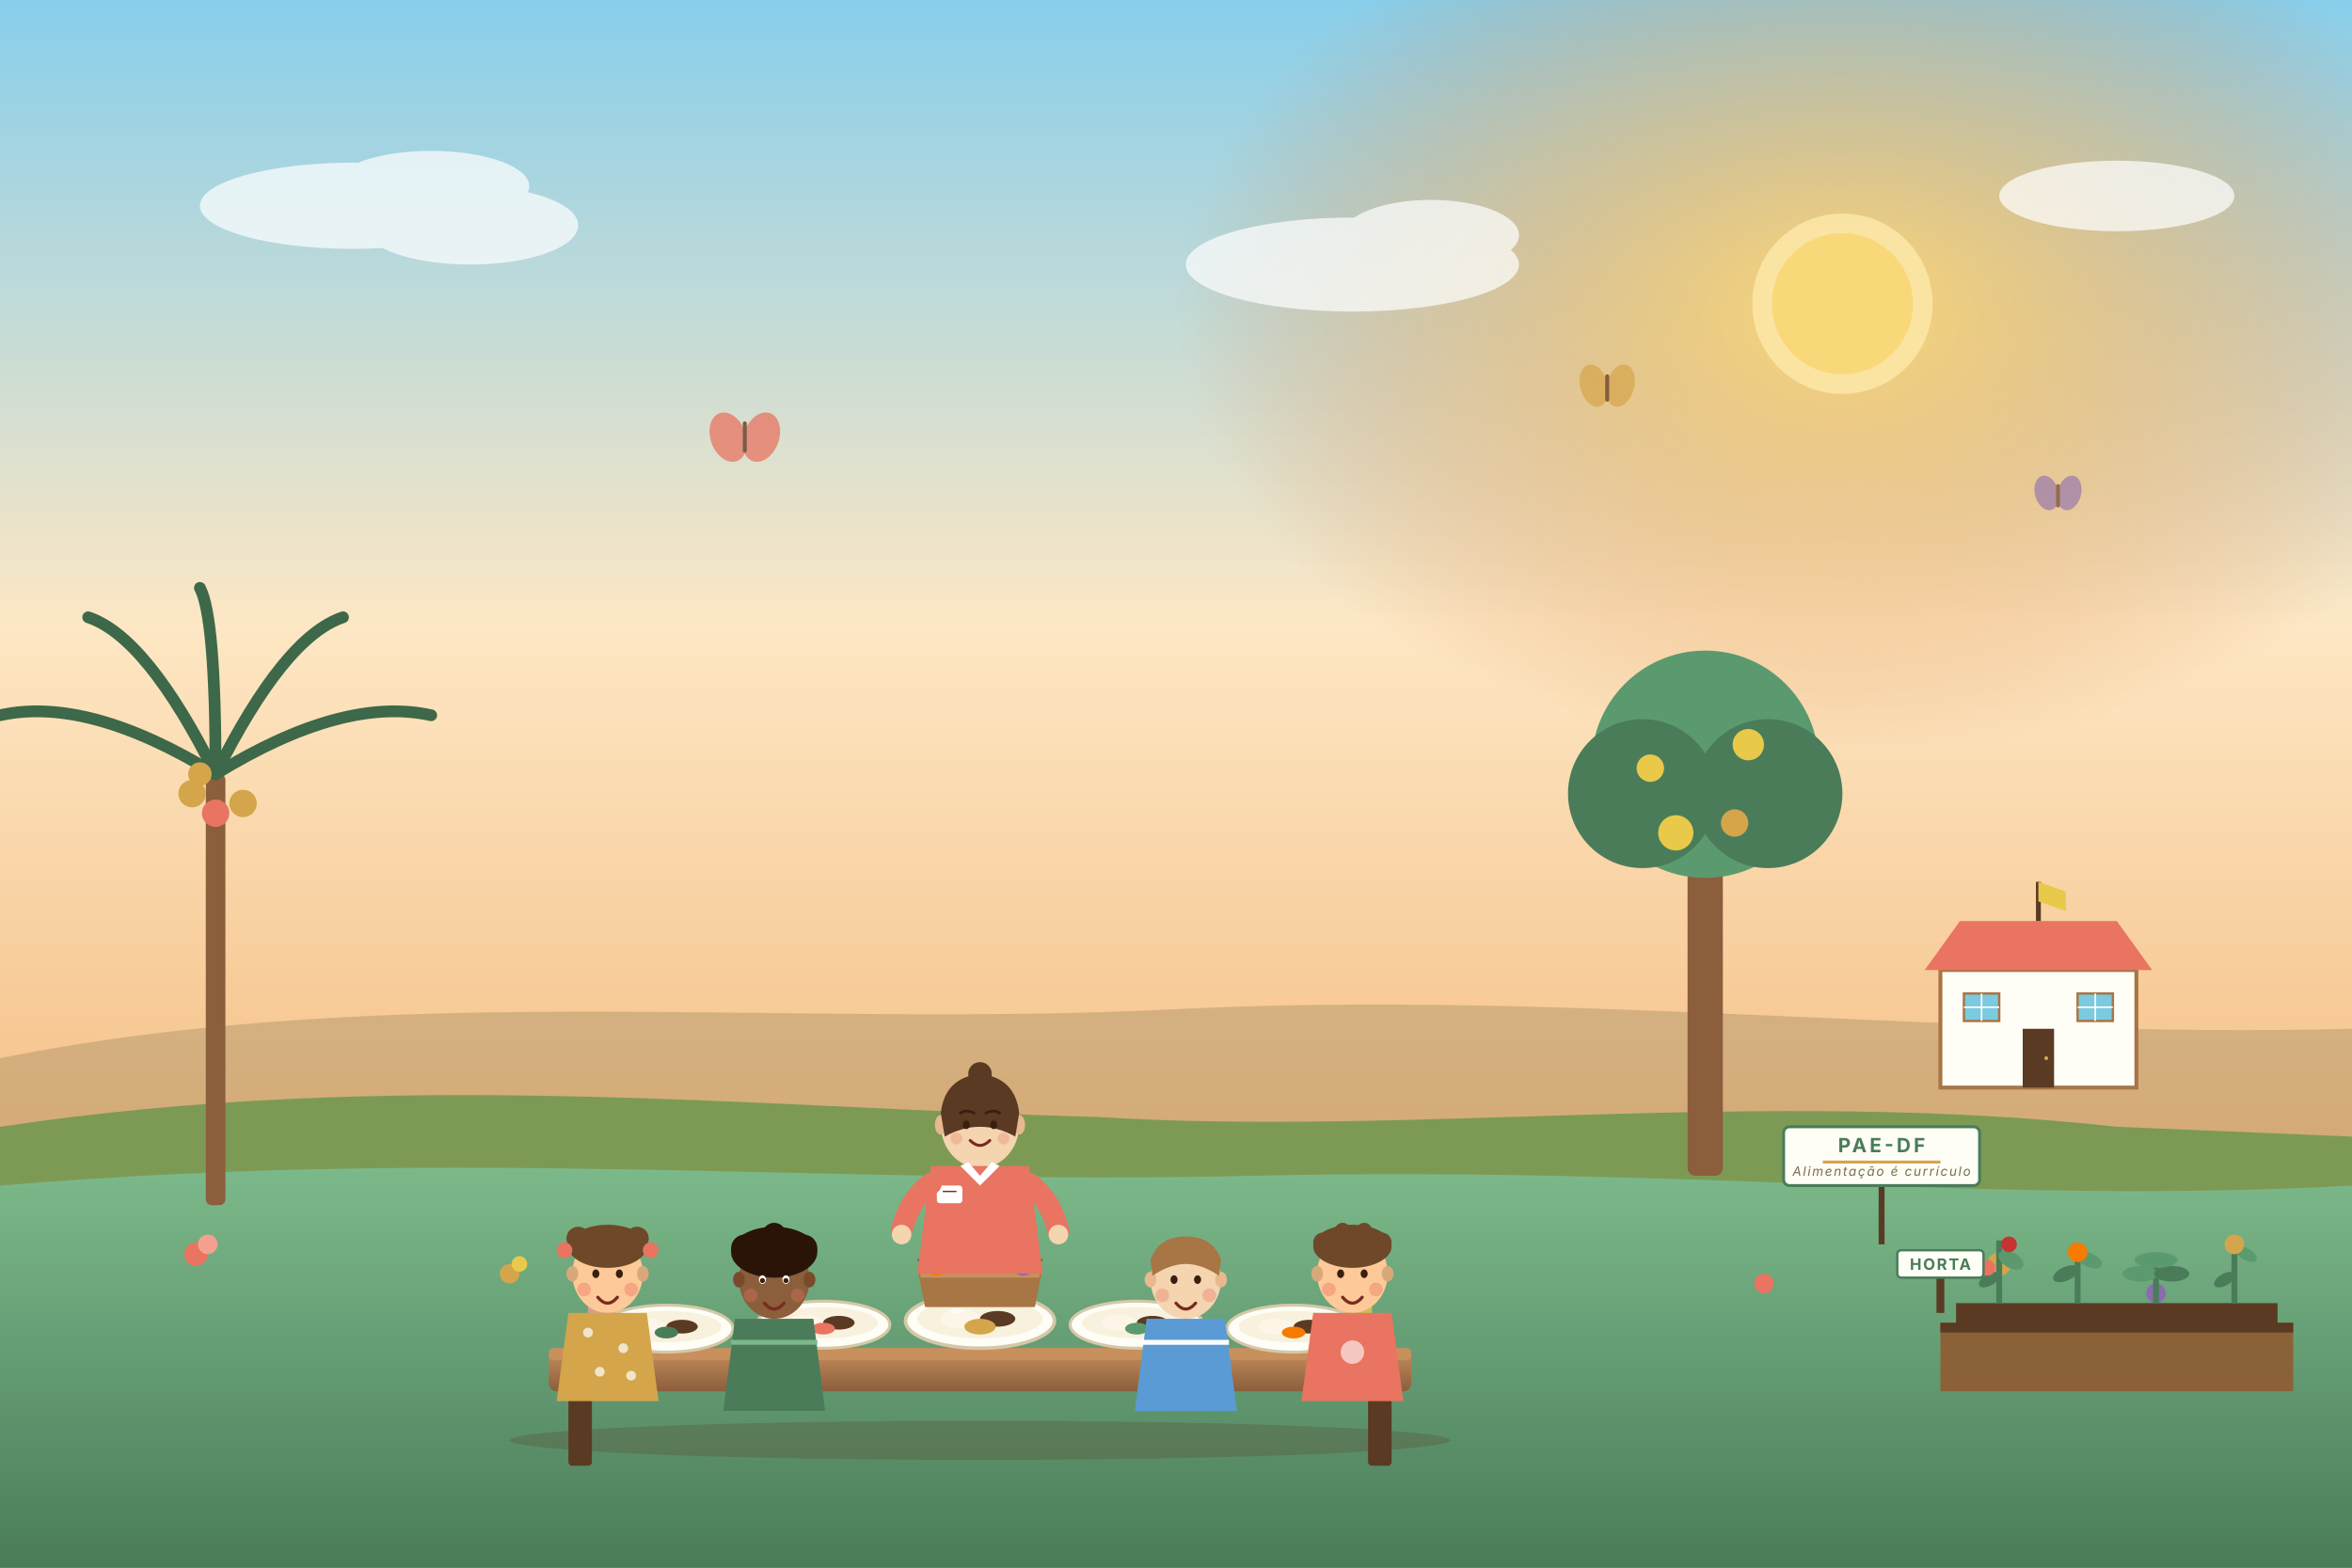
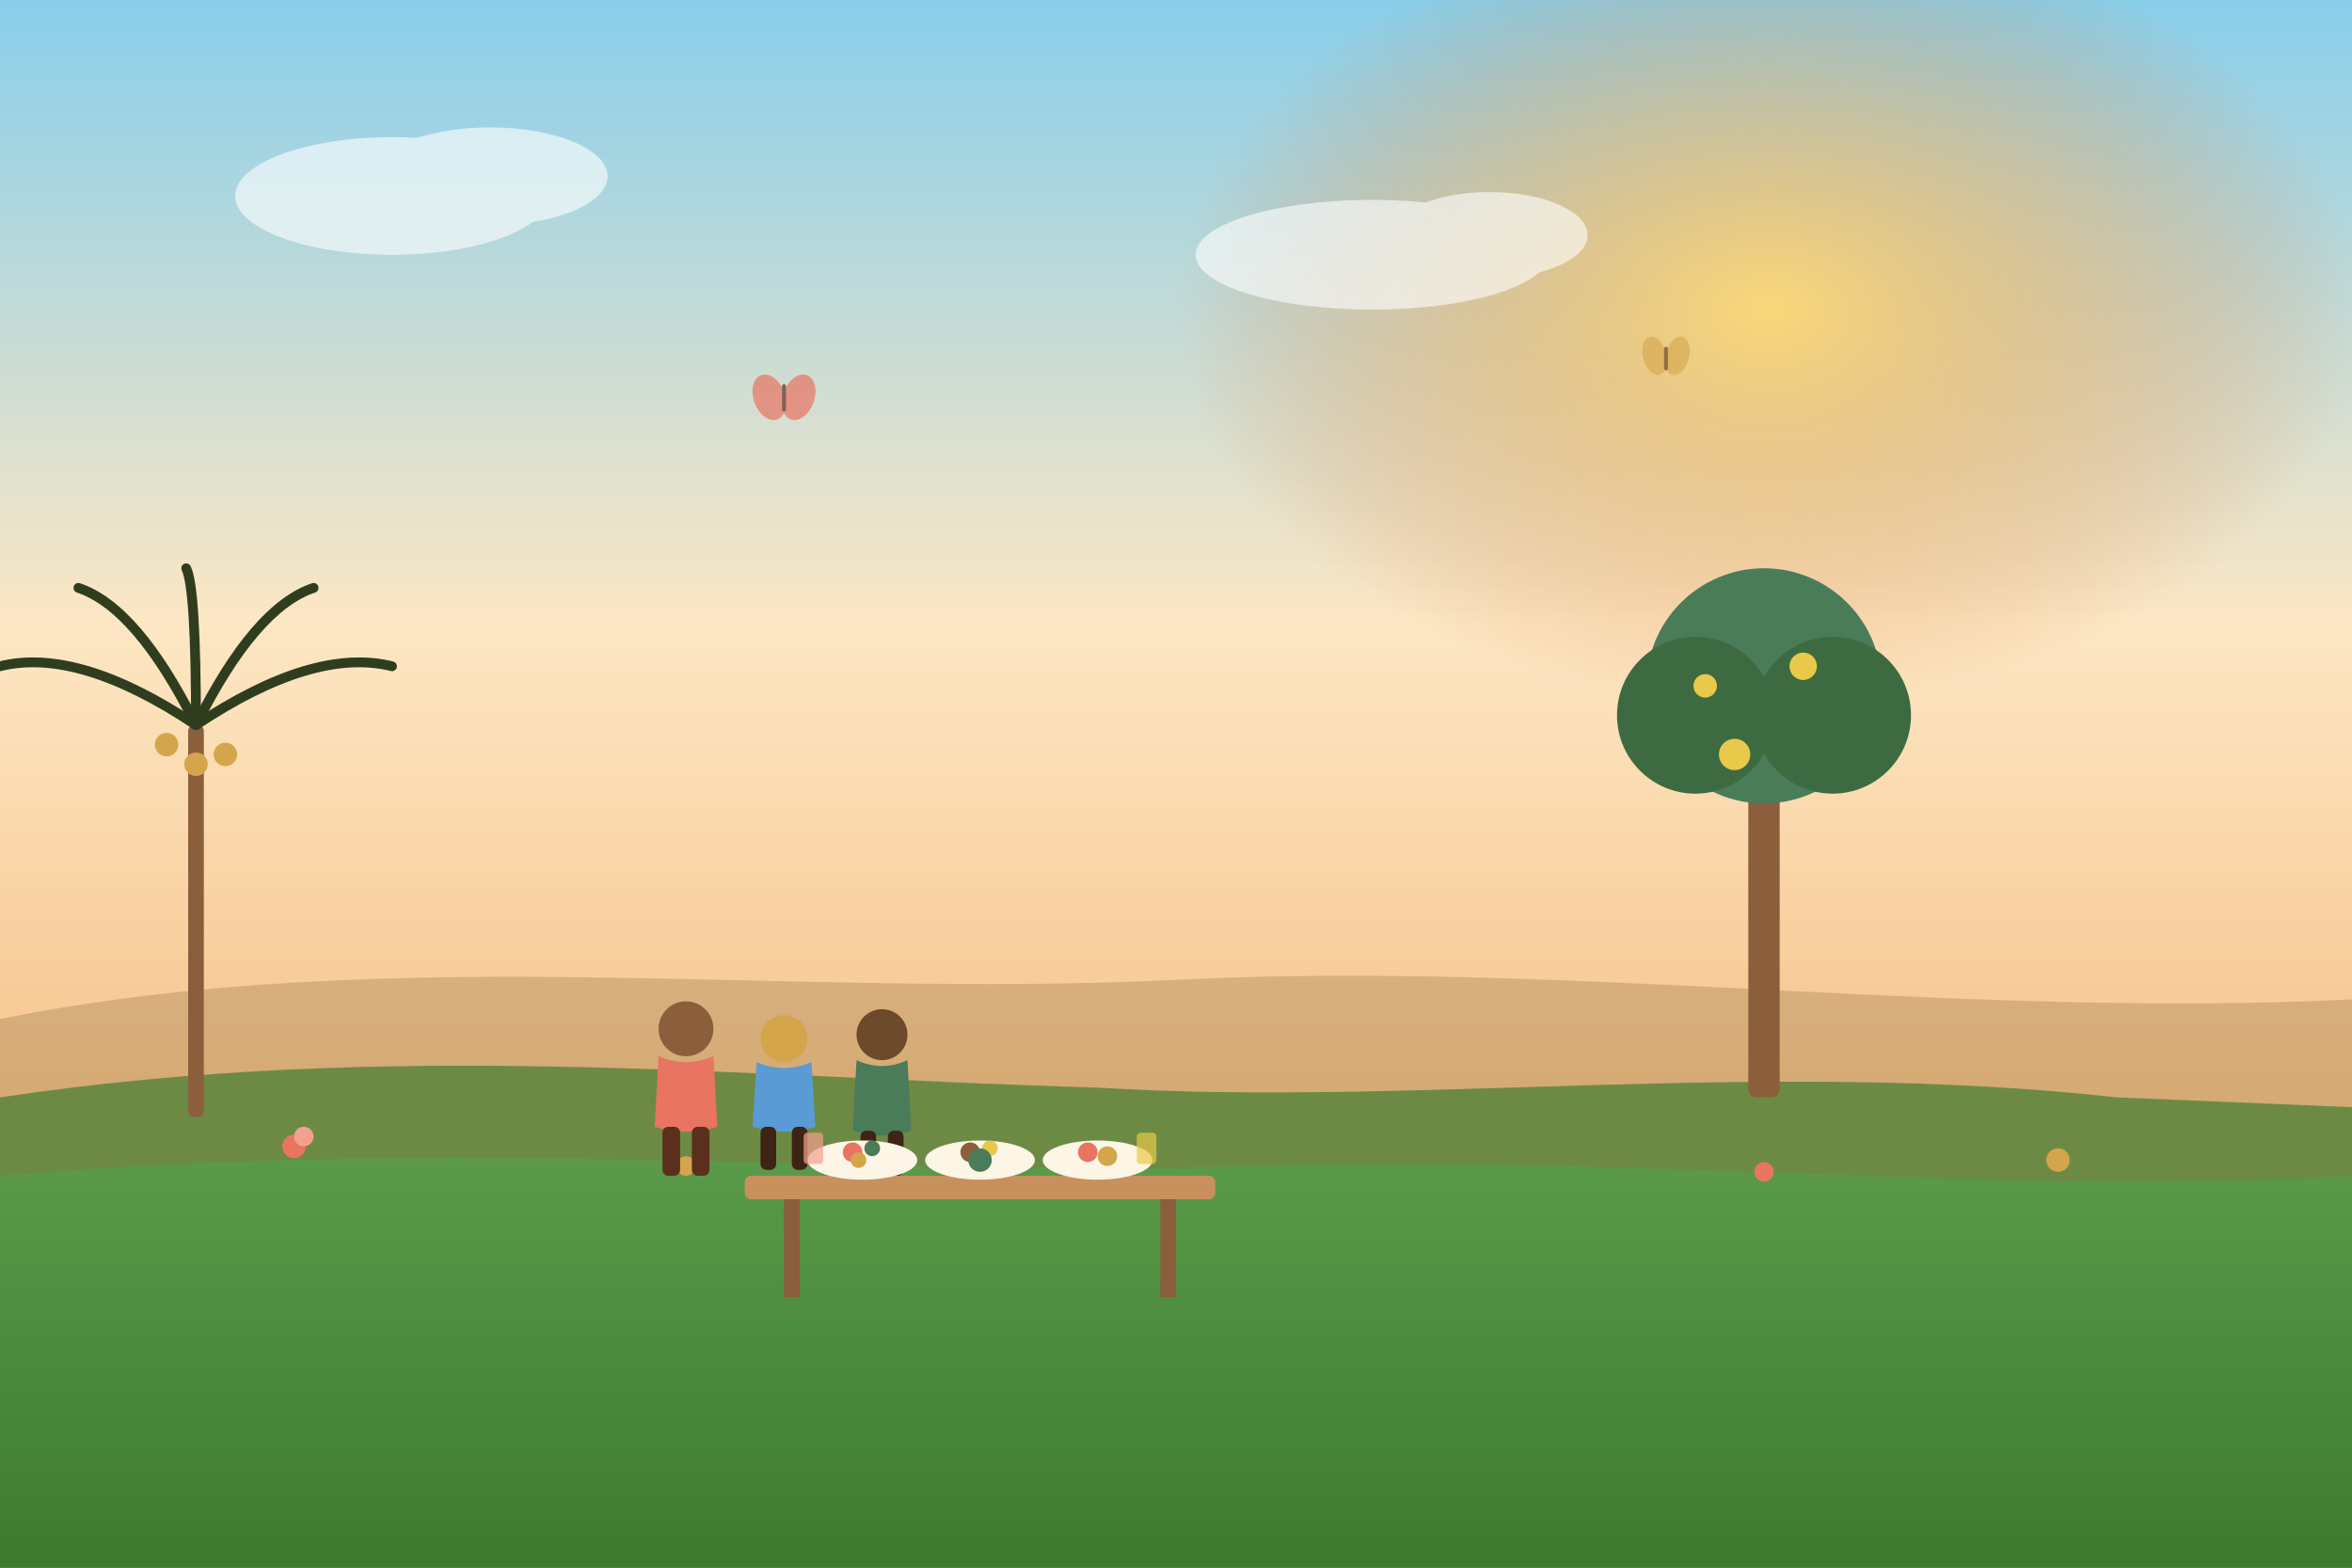
<svg xmlns="http://www.w3.org/2000/svg" viewBox="0 0 1200 800" preserveAspectRatio="xMidYMid slice">
  <defs>
    <linearGradient id="sky" x1="0" x2="0" y1="0" y2="1">
      <stop offset="0" stop-color="#87CEEB" />
      <stop offset="0.4" stop-color="#fde7c4" />
      <stop offset="0.8" stop-color="#f4b87a" />
      <stop offset="1" stop-color="#c97245" />
    </linearGradient>
-     <radialGradient id="sun" cx="78%" cy="20%" r="28%">
+     <radialGradient id="sun" cx="75%" cy="20%" r="25%">
      <stop offset="0" stop-color="#f9d87a" />
      <stop offset="0.6" stop-color="#eca85a" stop-opacity="0.4" />
      <stop offset="1" stop-color="#d97a3d" stop-opacity="0" />
    </radialGradient>
    <linearGradient id="grass" x1="0" x2="0" y1="0" y2="1">
-       <stop offset="0" stop-color="#7CB98A" />
-       <stop offset="1" stop-color="#4A7C59" />
-     </linearGradient>
-     <linearGradient id="mesa-grad" x1="0" x2="0" y1="0" y2="1">
-       <stop offset="0" stop-color="#c8905d" />
-       <stop offset="1" stop-color="#8B5E3C" />
+       <stop offset="0" stop-color="#5a9a4a" />
+       <stop offset="1" stop-color="#3d7a2e" />
    </linearGradient>
  </defs>
  <rect width="1200" height="800" fill="url(#sky)" />
  <rect width="1200" height="800" fill="url(#sun)" />
-   <circle cx="940" cy="155" r="46" fill="#fde7a8" opacity="0.85" />
-   <circle cx="940" cy="155" r="36" fill="#f9d87a" />
-   <g fill="#fff" opacity="0.7">
-     <ellipse cx="180" cy="105" rx="78" ry="22" />
-     <ellipse cx="220" cy="95" rx="50" ry="18" />
-     <ellipse cx="240" cy="115" rx="55" ry="20" />
-     <ellipse cx="690" cy="135" rx="85" ry="24" />
-     <ellipse cx="730" cy="120" rx="45" ry="18" />
-     <ellipse cx="1080" cy="100" rx="60" ry="18" />
+   <g fill="white" opacity="0.6">
+     <ellipse cx="200" cy="100" rx="80" ry="30" />
+     <ellipse cx="250" cy="90" rx="60" ry="25" />
+     <ellipse cx="700" cy="130" rx="90" ry="28" />
+     <ellipse cx="760" cy="120" rx="50" ry="22" />
  </g>
-   <g transform="translate(380 220)" fill="#E87461" opacity="0.75">
-     <ellipse cx="-9" cy="0" rx="9" ry="13" transform="rotate(-20)" />
-     <ellipse cx="9" cy="0" rx="9" ry="13" transform="rotate(20)" />
-     <rect x="-1" y="-5" width="2" height="16" rx="1" fill="#5a2f1c" />
-   </g>
-   <g transform="translate(820 195)" fill="#D4A54A" opacity="0.7">
-     <ellipse cx="-7" cy="0" rx="7" ry="11" transform="rotate(-15)" />
-     <ellipse cx="7" cy="0" rx="7" ry="11" transform="rotate(15)" />
+   <g transform="translate(400 200)" fill="#E87461" opacity="0.7">
+     <ellipse cx="-8" cy="0" rx="8" ry="12" transform="rotate(-20)" />
+     <ellipse cx="8" cy="0" rx="8" ry="12" transform="rotate(20)" />
    <rect x="-1" y="-4" width="2" height="14" rx="1" fill="#5a2f1c" />
  </g>
-   <g transform="translate(1050 250)" fill="#8B6BAE" opacity="0.6">
-     <ellipse cx="-6" cy="0" rx="6" ry="9" transform="rotate(-15)" />
-     <ellipse cx="6" cy="0" rx="6" ry="9" transform="rotate(15)" />
+   <g transform="translate(850 180)" fill="#D4A54A" opacity="0.6">
+     <ellipse cx="-6" cy="0" rx="6" ry="10" transform="rotate(-15)" />
+     <ellipse cx="6" cy="0" rx="6" ry="10" transform="rotate(15)" />
    <rect x="-1" y="-3" width="2" height="12" rx="1" fill="#5a2f1c" />
  </g>
-   <path d="M0 540 C200 500 400 525 600 515 C800 505 1000 530 1200 525 L1200 800 L0 800Z" fill="#a08960" opacity="0.4" />
-   <path d="M0 575 C200 545 380 565 560 570 C720 580 900 555 1080 575 L1200 580 L1200 800 L0 800Z" fill="#7d9a55" />
-   <g transform="translate(1040 555)">
-     <rect x="-50" y="-60" width="100" height="60" fill="#fefdf6" stroke="#a87545" stroke-width="2" />
-     <path d="M-58 -60 L 58 -60 L 40 -85 L -40 -85 Z" fill="#E87461" />
-     <line x1="0" y1="-85" x2="0" y2="-105" stroke="#5a3a23" stroke-width="2.5" />
-     <path d="M0 -105 L 14 -100 L 14 -90 L 0 -95 Z" fill="#E8C94A" />
-     <rect x="-8" y="-30" width="16" height="30" fill="#5a3a23" />
-     <circle cx="4" cy="-15" r="1" fill="#D4A54A" />
-     <rect x="-38" y="-48" width="18" height="14" fill="#7ccae0" stroke="#a87545" stroke-width="1.2" />
-     <line x1="-29" y1="-48" x2="-29" y2="-34" stroke="#fff" stroke-width="0.8" />
-     <line x1="-38" y1="-41" x2="-20" y2="-41" stroke="#fff" stroke-width="0.8" />
-     <rect x="20" y="-48" width="18" height="14" fill="#7ccae0" stroke="#a87545" stroke-width="1.2" />
-     <line x1="29" y1="-48" x2="29" y2="-34" stroke="#fff" stroke-width="0.8" />
-     <line x1="20" y1="-41" x2="38" y2="-41" stroke="#fff" stroke-width="0.8" />
+   <path d="M0 520 C200 480 400 510 600 500 C800 490 1000 520 1200 510 L1200 800 L0 800Z" fill="#8a6a3a" opacity="0.3" />
+   <path d="M0 560 C200 530 380 550 560 555 C720 565 900 540 1080 560 L1200 565 L1200 800 L0 800Z" fill="#6d8a44" />
+   <path d="M0 600 C240 580 420 600 640 595 C860 590 1020 610 1200 600 L1200 800 L0 800Z" fill="url(#grass)" />
+   <g>
+     <circle cx="150" cy="585" r="6" fill="#E87461" />
+     <circle cx="155" cy="580" r="5" fill="#F5A08F" />
+     <circle cx="350" cy="595" r="5" fill="#D4A54A" />
+     <circle cx="550" cy="590" r="6" fill="#E8C94A" />
+     <circle cx="900" cy="598" r="5" fill="#E87461" />
+     <circle cx="1050" cy="592" r="6" fill="#D4A54A" />
  </g>
-   <path d="M0 605 C240 585 420 605 640 600 C860 595 1020 615 1200 605 L1200 800 L0 800Z" fill="url(#grass)" />
-   <g>
-     <circle cx="100" cy="640" r="6" fill="#E87461" />
-     <circle cx="106" cy="635" r="5" fill="#F5A08F" />
-     <circle cx="260" cy="650" r="5" fill="#D4A54A" />
-     <circle cx="265" cy="645" r="4" fill="#E8C94A" />
-     <circle cx="900" cy="655" r="5" fill="#E87461" />
-     <circle cx="1020" cy="645" r="6" fill="#D4A54A" />
-     <circle cx="1100" cy="660" r="5" fill="#8B6BAE" />
+   <g transform="translate(900 560)">
+     <rect x="-8" y="-180" width="16" height="180" rx="4" fill="#8B5E3C" />
+     <circle cx="0" cy="-210" r="60" fill="#4A7C59" />
+     <circle cx="-35" cy="-195" r="40" fill="#3d6a40" />
+     <circle cx="35" cy="-195" r="40" fill="#3d6a40" />
+     <circle cx="-15" cy="-175" r="8" fill="#E8C94A" />
+     <circle cx="20" cy="-220" r="7" fill="#E8C94A" />
+     <circle cx="-30" cy="-210" r="6" fill="#E8C94A" />
  </g>
-   <g transform="translate(110 615)">
-     <rect x="-5" y="-220" width="10" height="220" fill="#8B5E3C" rx="3" />
-     <g stroke="#3D6849" stroke-width="6" fill="none" stroke-linecap="round">
-       <path d="M0 -220 Q-65 -260 -110 -250" />
-       <path d="M0 -220 Q65 -260 110 -250" />
-       <path d="M0 -220 Q-35 -290 -65 -300" />
-       <path d="M0 -220 Q35 -290 65 -300" />
-       <path d="M0 -220 Q0 -300 -8 -315" />
+   <g transform="translate(100 570)">
+     <rect x="-4" y="-200" width="8" height="200" fill="#8B5E3C" rx="3" />
+     <g stroke="#2F3D1E" stroke-width="5" fill="none" stroke-linecap="round">
+       <path d="M0 -200 Q-60 -240 -100 -230" />
+       <path d="M0 -200 Q60 -240 100 -230" />
+       <path d="M0 -200 Q-30 -260 -60 -270" />
+       <path d="M0 -200 Q30 -260 60 -270" />
+       <path d="M0 -200 Q0 -270 -5 -280" />
    </g>
-     <circle cx="-12" cy="-210" r="7" fill="#D4A54A" />
-     <circle cx="14" cy="-205" r="7" fill="#D4A54A" />
-     <circle cx="0" cy="-200" r="7" fill="#E87461" />
-     <circle cx="-8" cy="-220" r="6" fill="#D4A54A" />
+     <circle cx="-15" cy="-190" r="6" fill="#D4A54A" />
+     <circle cx="15" cy="-185" r="6" fill="#D4A54A" />
+     <circle cx="0" cy="-180" r="6" fill="#D4A54A" />
  </g>
-   <g transform="translate(870 600)">
-     <rect x="-9" y="-180" width="18" height="180" rx="4" fill="#8B5E3C" />
-     <circle cx="0" cy="-210" r="58" fill="#5A9A6E" />
-     <circle cx="-32" cy="-195" r="38" fill="#4A7C59" />
-     <circle cx="32" cy="-195" r="38" fill="#4A7C59" />
-     <circle cx="-15" cy="-175" r="9" fill="#E8C94A" />
-     <circle cx="22" cy="-220" r="8" fill="#E8C94A" />
-     <circle cx="-28" cy="-208" r="7" fill="#E8C94A" />
-     <circle cx="15" cy="-180" r="7" fill="#D4A54A" />
-   </g>
-   <g transform="translate(1080 700)">
-     <rect x="-90" y="-25" width="180" height="35" fill="#8b6238" />
-     <rect x="-90" y="-25" width="180" height="5" fill="#5a3a23" />
-     <rect x="-82" y="-35" width="164" height="14" fill="#5a3a23" />
-     <g transform="translate(-60,-35)">
-       <line x1="0" y1="0" x2="0" y2="-32" stroke="#4A7C59" stroke-width="3" />
-       <ellipse cx="-5" cy="-12" rx="6" ry="3" fill="#4A7C59" transform="rotate(-30 -5 -12)" />
-       <ellipse cx="6" cy="-22" rx="7" ry="4" fill="#5A9A6E" transform="rotate(30 6 -22)" />
-       <circle cx="-6" cy="-18" r="4" fill="#E87461" />
-       <circle cx="5" cy="-30" r="4" fill="#c83232" />
-     </g>
-     <g transform="translate(-20,-35)">
-       <line x1="0" y1="0" x2="0" y2="-26" stroke="#4A7C59" stroke-width="3" />
-       <ellipse cx="-6" cy="-15" rx="7" ry="3.5" fill="#4A7C59" transform="rotate(-25 -6 -15)" />
-       <ellipse cx="6" cy="-22" rx="7" ry="3.5" fill="#5A9A6E" transform="rotate(25 6 -22)" />
-       <circle cx="0" cy="-26" r="5" fill="#f57c00" />
-     </g>
-     <g transform="translate(20,-35)">
-       <line x1="0" y1="0" x2="0" y2="-20" stroke="#4A7C59" stroke-width="3" />
-       <ellipse cx="-8" cy="-15" rx="9" ry="4" fill="#5A9A6E" />
-       <ellipse cx="8" cy="-15" rx="9" ry="4" fill="#4A7C59" />
-       <ellipse cx="0" cy="-22" rx="11" ry="4" fill="#5A9A6E" />
-     </g>
-     <g transform="translate(60,-35)">
-       <line x1="0" y1="0" x2="0" y2="-30" stroke="#4A7C59" stroke-width="3" />
-       <ellipse cx="-5" cy="-12" rx="6" ry="3" fill="#4A7C59" transform="rotate(-30 -5 -12)" />
-       <ellipse cx="6" cy="-25" rx="6" ry="3" fill="#5A9A6E" transform="rotate(30 6 -25)" />
-       <circle cx="0" cy="-30" r="5" fill="#D4A54A" />
-     </g>
-     <g transform="translate(-90,-50)">
-       <rect x="-2" y="0" width="4" height="20" fill="#5a3a23" />
-       <rect x="-22" y="-12" width="44" height="14" rx="2" fill="#fefdf6" stroke="#4A7C59" stroke-width="1.2" />
-       <text x="0" y="-2" text-anchor="middle" font-family="Inter,sans-serif" font-size="8" font-weight="700" fill="#4A7C59" letter-spacing="0.8">HORTA</text>
-     </g>
-   </g>
-   <g transform="translate(500 700)">
-     <ellipse cx="0" cy="35" rx="240" ry="10" fill="#5a3a23" opacity="0.25" />
-     <rect x="-220" y="-12" width="440" height="22" rx="4" fill="url(#mesa-grad)" />
-     <rect x="-220" y="-12" width="440" height="6" rx="2" fill="#c8905d" />
-     <rect x="-210" y="10" width="12" height="38" rx="2" fill="#5a3a23" />
-     <rect x="198" y="10" width="12" height="38" rx="2" fill="#5a3a23" />
-     <g transform="translate(-160,-22)">
-       <ellipse cx="0" cy="0" rx="34" ry="12" fill="#fefdf6" stroke="#d4c8a8" stroke-width="1.5" />
-       <ellipse cx="0" cy="-1" rx="28" ry="8" fill="#f8f1de" />
-       <ellipse cx="-9" cy="-1" rx="9" ry="4" fill="#fdf6e8" />
-       <ellipse cx="8" cy="-1" rx="8" ry="3.5" fill="#5a3a23" />
-       <ellipse cx="0" cy="2" rx="6" ry="3" fill="#4A7C59" />
-     </g>
-     <g transform="translate(-80,-24)">
-       <ellipse cx="0" cy="0" rx="34" ry="12" fill="#fefdf6" stroke="#d4c8a8" stroke-width="1.5" />
-       <ellipse cx="0" cy="-1" rx="28" ry="8" fill="#f8f1de" />
-       <ellipse cx="-9" cy="-1" rx="9" ry="4" fill="#fdf6e8" />
-       <ellipse cx="8" cy="-1" rx="8" ry="3.5" fill="#5a3a23" />
-       <ellipse cx="0" cy="2" rx="6" ry="3" fill="#E87461" />
-     </g>
-     <g transform="translate(0,-26)">
-       <ellipse cx="0" cy="0" rx="38" ry="14" fill="#fefdf6" stroke="#d4c8a8" stroke-width="1.8" />
-       <ellipse cx="0" cy="-1" rx="32" ry="10" fill="#f8f1de" />
-       <ellipse cx="-10" cy="-1" rx="10" ry="5" fill="#fdf6e8" />
-       <ellipse cx="9" cy="-1" rx="9" ry="4" fill="#5a3a23" />
-       <ellipse cx="0" cy="3" rx="8" ry="4" fill="#D4A54A" />
-       <ellipse cx="-12" cy="-5" rx="3" ry="1.5" fill="#fff" opacity="0.6" />
-     </g>
-     <g transform="translate(80,-24)">
-       <ellipse cx="0" cy="0" rx="34" ry="12" fill="#fefdf6" stroke="#d4c8a8" stroke-width="1.5" />
-       <ellipse cx="0" cy="-1" rx="28" ry="8" fill="#f8f1de" />
-       <ellipse cx="-9" cy="-1" rx="9" ry="4" fill="#fdf6e8" />
-       <ellipse cx="8" cy="-1" rx="8" ry="3.5" fill="#5a3a23" />
-       <ellipse cx="0" cy="2" rx="6" ry="3" fill="#5A9A6E" />
-     </g>
-     <g transform="translate(160,-22)">
-       <ellipse cx="0" cy="0" rx="34" ry="12" fill="#fefdf6" stroke="#d4c8a8" stroke-width="1.5" />
-       <ellipse cx="0" cy="-1" rx="28" ry="8" fill="#f8f1de" />
-       <ellipse cx="-9" cy="-1" rx="9" ry="4" fill="#fdf6e8" />
-       <ellipse cx="8" cy="-1" rx="8" ry="3.5" fill="#5a3a23" />
-       <ellipse cx="0" cy="2" rx="6" ry="3" fill="#f57c00" />
-     </g>
-     <g transform="translate(0,-45)">
-       <path d="M-32 -8 Q 0 -16 32 -8 L 28 12 L -28 12 Z" fill="#a87545" />
-       <path d="M-32 -8 Q 0 -16 32 -8 L 30 -3 L -30 -3 Z" fill="#c8905d" />
-       <ellipse cx="0" cy="-12" rx="32" ry="4" fill="#8b6238" />
-       <circle cx="-14" cy="-14" r="7" fill="#c83232" />
-       <circle cx="0" cy="-16" r="8" fill="#D4A54A" />
-       <circle cx="14" cy="-14" r="7" fill="#4A7C59" />
-       <circle cx="-22" cy="-10" r="6" fill="#f57c00" />
-       <circle cx="22" cy="-10" r="6" fill="#8B6BAE" />
-       <ellipse cx="6" cy="-22" rx="4" ry="2" fill="#3D6849" />
-     </g>
-     <rect x="-200" y="-44" width="14" height="22" rx="2.5" fill="#F5A08F" opacity="0.75" />
-     <ellipse cx="-193" cy="-44" rx="7" ry="2" fill="#E87461" opacity="0.6" />
-     <rect x="186" y="-44" width="14" height="22" rx="2.5" fill="#E8C94A" opacity="0.75" />
-     <ellipse cx="193" cy="-44" rx="7" ry="2" fill="#D4A54A" opacity="0.6" />
+   <g transform="translate(350 580)">
+     <circle cx="0" cy="-55" r="14" fill="#8B5E3C" />
+     <path d="M-14 -41 Q0 -35 14 -41 L16 -5 Q0 0 -16 -5Z" fill="#E87461" />
+     <rect x="-12" y="-5" width="9" height="25" rx="3" fill="#5a2f1c" />
+     <rect x="3" y="-5" width="9" height="25" rx="3" fill="#5a2f1c" />
+     <circle cx="50" cy="-50" r="12" fill="#D4A54A" />
+     <path d="M36 -38 Q50 -32 64 -38 L66 -5 Q50 0 34 -5Z" fill="#5B9BD5" />
+     <rect x="38" y="-5" width="8" height="22" rx="3" fill="#3d2415" />
+     <rect x="54" y="-5" width="8" height="22" rx="3" fill="#3d2415" />
+     <circle cx="100" cy="-52" r="13" fill="#6d4a2a" />
+     <path d="M87 -39 Q100 -33 113 -39 L115 -3 Q100 2 85 -3Z" fill="#4A7C59" />
+     <rect x="89" y="-3" width="8" height="23" rx="3" fill="#3d2415" />
+     <rect x="103" y="-3" width="8" height="23" rx="3" fill="#3d2415" />
  </g>
  <g transform="translate(500 620)">
-     <ellipse cx="0" cy="-46" rx="20" ry="22" fill="#f5d4b0" />
-     <ellipse cx="-20" cy="-46" rx="3" ry="5" fill="#e8b890" />
-     <ellipse cx="20" cy="-46" rx="3" ry="5" fill="#e8b890" />
-     <path d="M-20 -52 Q -18 -70 0 -72 Q 18 -70 20 -52 L 18 -40 Q 0 -50 -18 -40 Z" fill="#5a3a23" />
-     <circle cx="0" cy="-72" r="6" fill="#5a3a23" />
-     <ellipse cx="-7" cy="-46" rx="1.8" ry="2.2" fill="#3a1f10" />
-     <ellipse cx="7" cy="-46" rx="1.8" ry="2.2" fill="#3a1f10" />
-     <path d="M-10 -52 Q -7 -54 -3 -52" stroke="#3a1f10" stroke-width="1.4" fill="none" stroke-linecap="round" />
-     <path d="M3 -52 Q 7 -54 10 -52" stroke="#3a1f10" stroke-width="1.4" fill="none" stroke-linecap="round" />
-     <circle cx="-12" cy="-39" r="3" fill="#E87461" opacity="0.3" />
-     <circle cx="12" cy="-39" r="3" fill="#E87461" opacity="0.3" />
-     <path d="M-5 -38 Q 0 -33 5 -38" stroke="#7a2a20" stroke-width="1.5" fill="none" stroke-linecap="round" />
-     <path d="M-25 -25 L 25 -25 L 32 30 L -32 30 Z" fill="#E87461" />
-     <path d="M-10 -25 L 0 -15 L 10 -25 L 6 -27 L 0 -20 L -6 -27 Z" fill="#fff" />
-     <rect x="-22" y="-15" width="13" height="9" rx="1.5" fill="#fff" />
-     <line x1="-19" y1="-12" x2="-12" y2="-12" stroke="#7a2a20" stroke-width="0.7" />
-     <path d="M-25 -16 Q -36 -8 -40 8" stroke="#E87461" stroke-width="11" fill="none" stroke-linecap="round" />
-     <path d="M25 -16 Q 36 -8 40 8" stroke="#E87461" stroke-width="11" fill="none" stroke-linecap="round" />
-     <circle cx="-40" cy="10" r="5" fill="#f5d4b0" />
-     <circle cx="40" cy="10" r="5" fill="#f5d4b0" />
-   </g>
-   <g transform="translate(310 680)">
-     <ellipse cx="0" cy="-30" rx="18" ry="20" fill="#fdc998" />
-     <ellipse cx="-18" cy="-30" rx="3" ry="4" fill="#d8a878" />
-     <ellipse cx="18" cy="-30" rx="3" ry="4" fill="#d8a878" />
-     <ellipse cx="0" cy="-44" rx="20" ry="11" fill="#6e4828" />
-     <circle cx="-15" cy="-48" r="6" fill="#6e4828" />
-     <circle cx="15" cy="-48" r="6" fill="#6e4828" />
-     <circle cx="-22" cy="-42" r="4" fill="#E87461" />
-     <circle cx="22" cy="-42" r="4" fill="#E87461" />
-     <ellipse cx="-6" cy="-30" rx="1.8" ry="2.2" fill="#3a1f10" />
-     <ellipse cx="6" cy="-30" rx="1.8" ry="2.2" fill="#3a1f10" />
-     <circle cx="-12" cy="-22" r="3.5" fill="#E87461" opacity="0.4" />
-     <circle cx="12" cy="-22" r="3.5" fill="#E87461" opacity="0.4" />
-     <path d="M-5 -18 Q 0 -12 5 -18" stroke="#7a2a20" stroke-width="1.6" fill="none" stroke-linecap="round" />
-     <path d="M-20 -10 L 20 -10 L 26 35 L -26 35 Z" fill="#D4A54A" />
-     <circle cx="-10" cy="0" r="2.5" fill="#fff" opacity="0.7" />
-     <circle cx="8" cy="8" r="2.5" fill="#fff" opacity="0.7" />
-     <circle cx="-4" cy="20" r="2.5" fill="#fff" opacity="0.7" />
-     <circle cx="12" cy="22" r="2.5" fill="#fff" opacity="0.7" />
-   </g>
-   <g transform="translate(395 685)">
-     <ellipse cx="0" cy="-32" rx="18" ry="20" fill="#8b5e3c" />
-     <ellipse cx="-18" cy="-32" rx="3" ry="4" fill="#7a4a2a" />
-     <ellipse cx="18" cy="-32" rx="3" ry="4" fill="#7a4a2a" />
-     <ellipse cx="0" cy="-46" rx="22" ry="13" fill="#2a1408" />
-     <circle cx="-15" cy="-48" r="7" fill="#2a1408" />
-     <circle cx="15" cy="-48" r="7" fill="#2a1408" />
-     <circle cx="0" cy="-55" r="6" fill="#2a1408" />
-     <ellipse cx="-6" cy="-32" rx="1.8" ry="2.2" fill="#fff" />
-     <ellipse cx="6" cy="-32" rx="1.8" ry="2.2" fill="#fff" />
-     <circle cx="-6" cy="-31.5" r="1.3" fill="#3a1f10" />
-     <circle cx="6" cy="-31.5" r="1.3" fill="#3a1f10" />
-     <circle cx="-12" cy="-24" r="3.5" fill="#E87461" opacity="0.35" />
-     <circle cx="12" cy="-24" r="3.5" fill="#E87461" opacity="0.35" />
-     <path d="M-5 -20 Q 0 -14 5 -20" stroke="#7a2a20" stroke-width="1.6" fill="none" stroke-linecap="round" />
-     <path d="M-20 -12 L 20 -12 L 26 35 L -26 35 Z" fill="#4A7C59" />
-     <line x1="-22" y1="0" x2="22" y2="0" stroke="#7CB98A" stroke-width="2.5" />
-   </g>
-   <g transform="translate(605 685)">
-     <ellipse cx="0" cy="-32" rx="18" ry="20" fill="#f5d4b0" />
-     <ellipse cx="-18" cy="-32" rx="3" ry="4" fill="#e8b890" />
-     <ellipse cx="18" cy="-32" rx="3" ry="4" fill="#e8b890" />
-     <path d="M-18 -42 Q -14 -54 0 -54 Q 14 -54 18 -42 L 17 -34 Q 8 -40 0 -40 Q -8 -40 -17 -34 Z" fill="#a87545" />
-     <ellipse cx="-6" cy="-32" rx="1.8" ry="2.2" fill="#3a1f10" />
-     <ellipse cx="6" cy="-32" rx="1.8" ry="2.2" fill="#3a1f10" />
-     <circle cx="-12" cy="-24" r="3.5" fill="#E87461" opacity="0.35" />
-     <circle cx="12" cy="-24" r="3.5" fill="#E87461" opacity="0.35" />
-     <path d="M-5 -20 Q 0 -14 5 -20" stroke="#7a2a20" stroke-width="1.6" fill="none" stroke-linecap="round" />
-     <path d="M-20 -12 L 20 -12 L 26 35 L -26 35 Z" fill="#5b9bd5" />
-     <line x1="-22" y1="0" x2="22" y2="0" stroke="#fff" stroke-width="2.5" />
-   </g>
-   <g transform="translate(690 680)">
-     <ellipse cx="0" cy="-30" rx="18" ry="20" fill="#fdc998" />
-     <ellipse cx="-18" cy="-30" rx="3" ry="4" fill="#d8a878" />
-     <ellipse cx="18" cy="-30" rx="3" ry="4" fill="#d8a878" />
-     <ellipse cx="0" cy="-44" rx="20" ry="11" fill="#6e4828" />
-     <circle cx="-15" cy="-46" r="5" fill="#6e4828" />
-     <circle cx="15" cy="-46" r="5" fill="#6e4828" />
-     <circle cx="-5" cy="-52" r="4" fill="#6e4828" />
-     <circle cx="6" cy="-52" r="4" fill="#6e4828" />
-     <ellipse cx="-6" cy="-30" rx="1.8" ry="2.2" fill="#3a1f10" />
-     <ellipse cx="6" cy="-30" rx="1.8" ry="2.2" fill="#3a1f10" />
-     <circle cx="-12" cy="-22" r="3.5" fill="#E87461" opacity="0.4" />
-     <circle cx="12" cy="-22" r="3.5" fill="#E87461" opacity="0.4" />
-     <path d="M-5 -18 Q 0 -12 5 -18" stroke="#7a2a20" stroke-width="1.6" fill="none" stroke-linecap="round" />
-     <path d="M-20 -10 L 20 -10 L 26 35 L -26 35 Z" fill="#E87461" />
-     <circle cx="0" cy="10" r="6" fill="#fff" opacity="0.6" />
-   </g>
-   <g transform="translate(960 600)">
-     <rect x="-1.5" y="0" width="3" height="35" fill="#5a3a23" />
-     <rect x="-50" y="-25" width="100" height="30" rx="3" fill="#fefdf6" stroke="#4A7C59" stroke-width="1.5" />
-     <text x="0" y="-12" text-anchor="middle" font-family="Inter,sans-serif" font-size="10" font-weight="700" fill="#4A7C59" letter-spacing="1.5">PAE-DF</text>
-     <line x1="-30" y1="-7" x2="30" y2="-7" stroke="#D4A54A" stroke-width="1.5" />
-     <text x="0" y="0" text-anchor="middle" font-family="Inter,sans-serif" font-size="6.5" fill="#7a6a4a" font-style="italic" letter-spacing="0.8">Alimentação é currículo</text>
+     <rect x="-120" y="-20" width="240" height="12" rx="3" fill="#c8905d" />
+     <rect x="-100" y="-8" width="8" height="50" fill="#8B5E3C" />
+     <rect x="92" y="-8" width="8" height="50" fill="#8B5E3C" />
+     <ellipse cx="-60" cy="-28" rx="28" ry="10" fill="#fdf5e6" />
+     <circle cx="-65" cy="-32" r="5" fill="#E87461" />
+     <circle cx="-55" cy="-34" r="4" fill="#4A7C59" />
+     <circle cx="-62" cy="-28" r="4" fill="#D4A54A" />
+     <ellipse cx="0" cy="-28" rx="28" ry="10" fill="#fdf5e6" />
+     <circle cx="-5" cy="-32" r="5" fill="#8B5E3C" />
+     <circle cx="5" cy="-34" r="4" fill="#E8C94A" />
+     <circle cx="0" cy="-28" r="6" fill="#4A7C59" />
+     <ellipse cx="60" cy="-28" rx="28" ry="10" fill="#fdf5e6" />
+     <circle cx="55" cy="-32" r="5" fill="#E87461" />
+     <circle cx="65" cy="-30" r="5" fill="#D4A54A" />
+     <rect x="-90" y="-42" width="10" height="16" rx="2" fill="#F5A08F" opacity="0.7" />
+     <rect x="80" y="-42" width="10" height="16" rx="2" fill="#E8C94A" opacity="0.7" />
  </g>
</svg>
